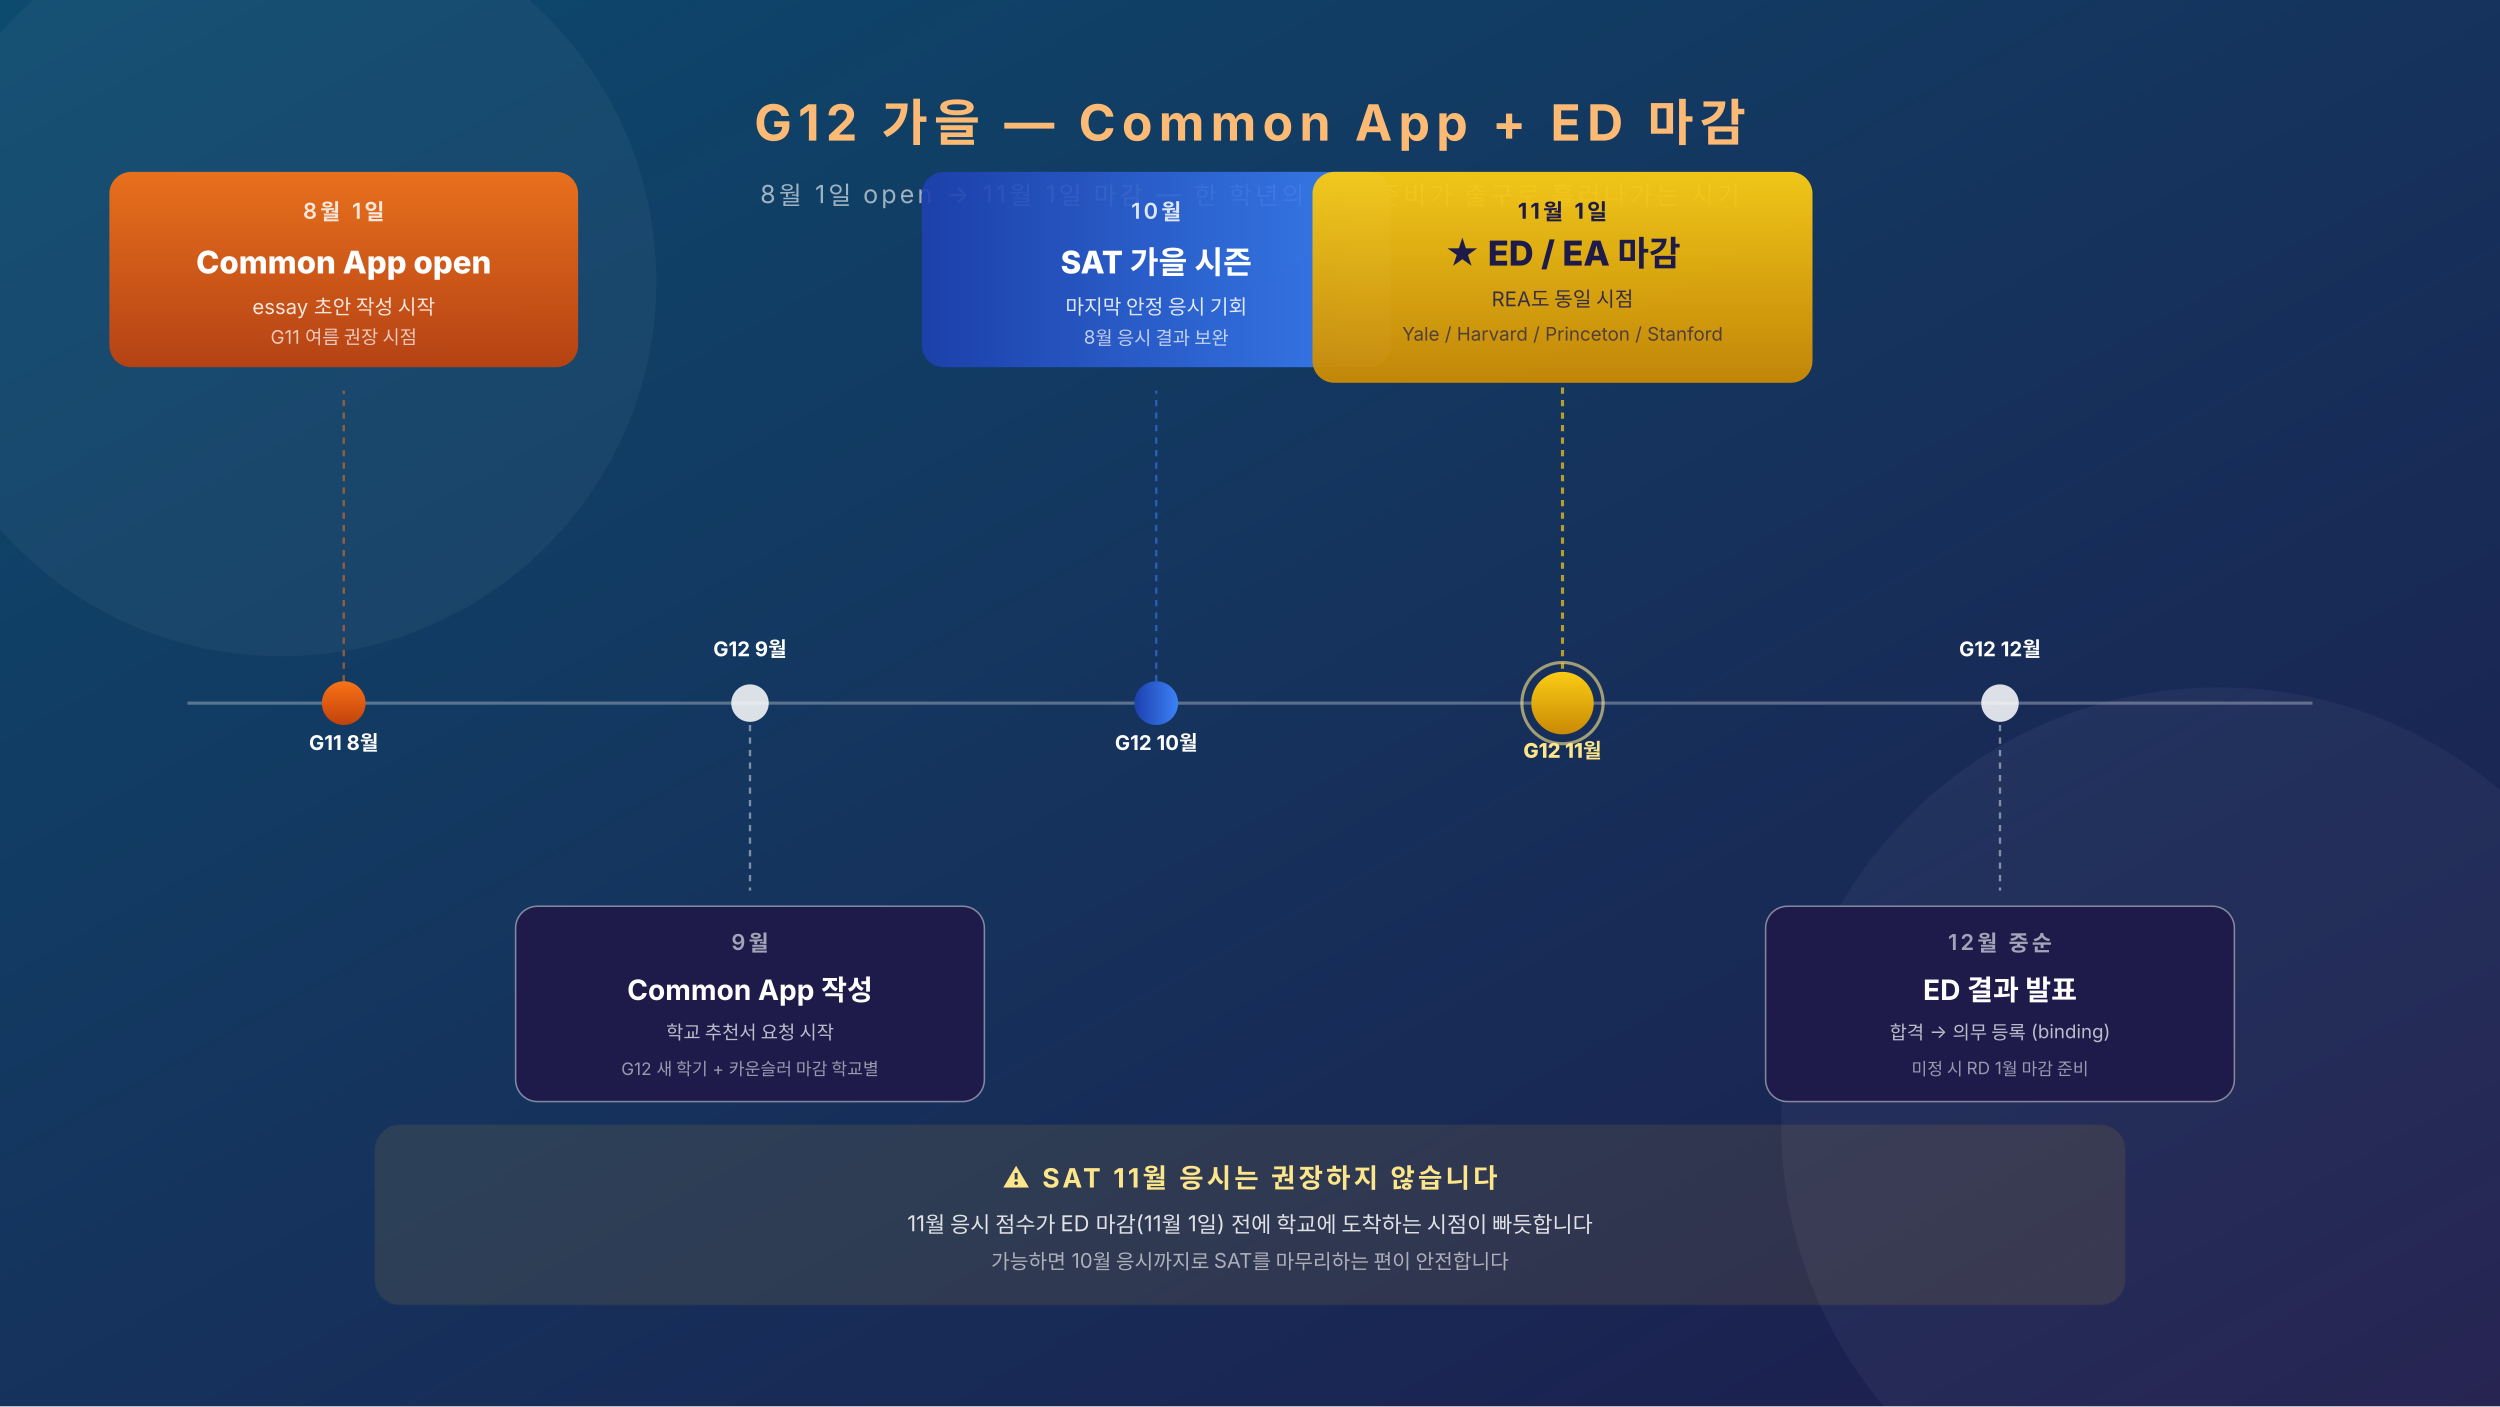
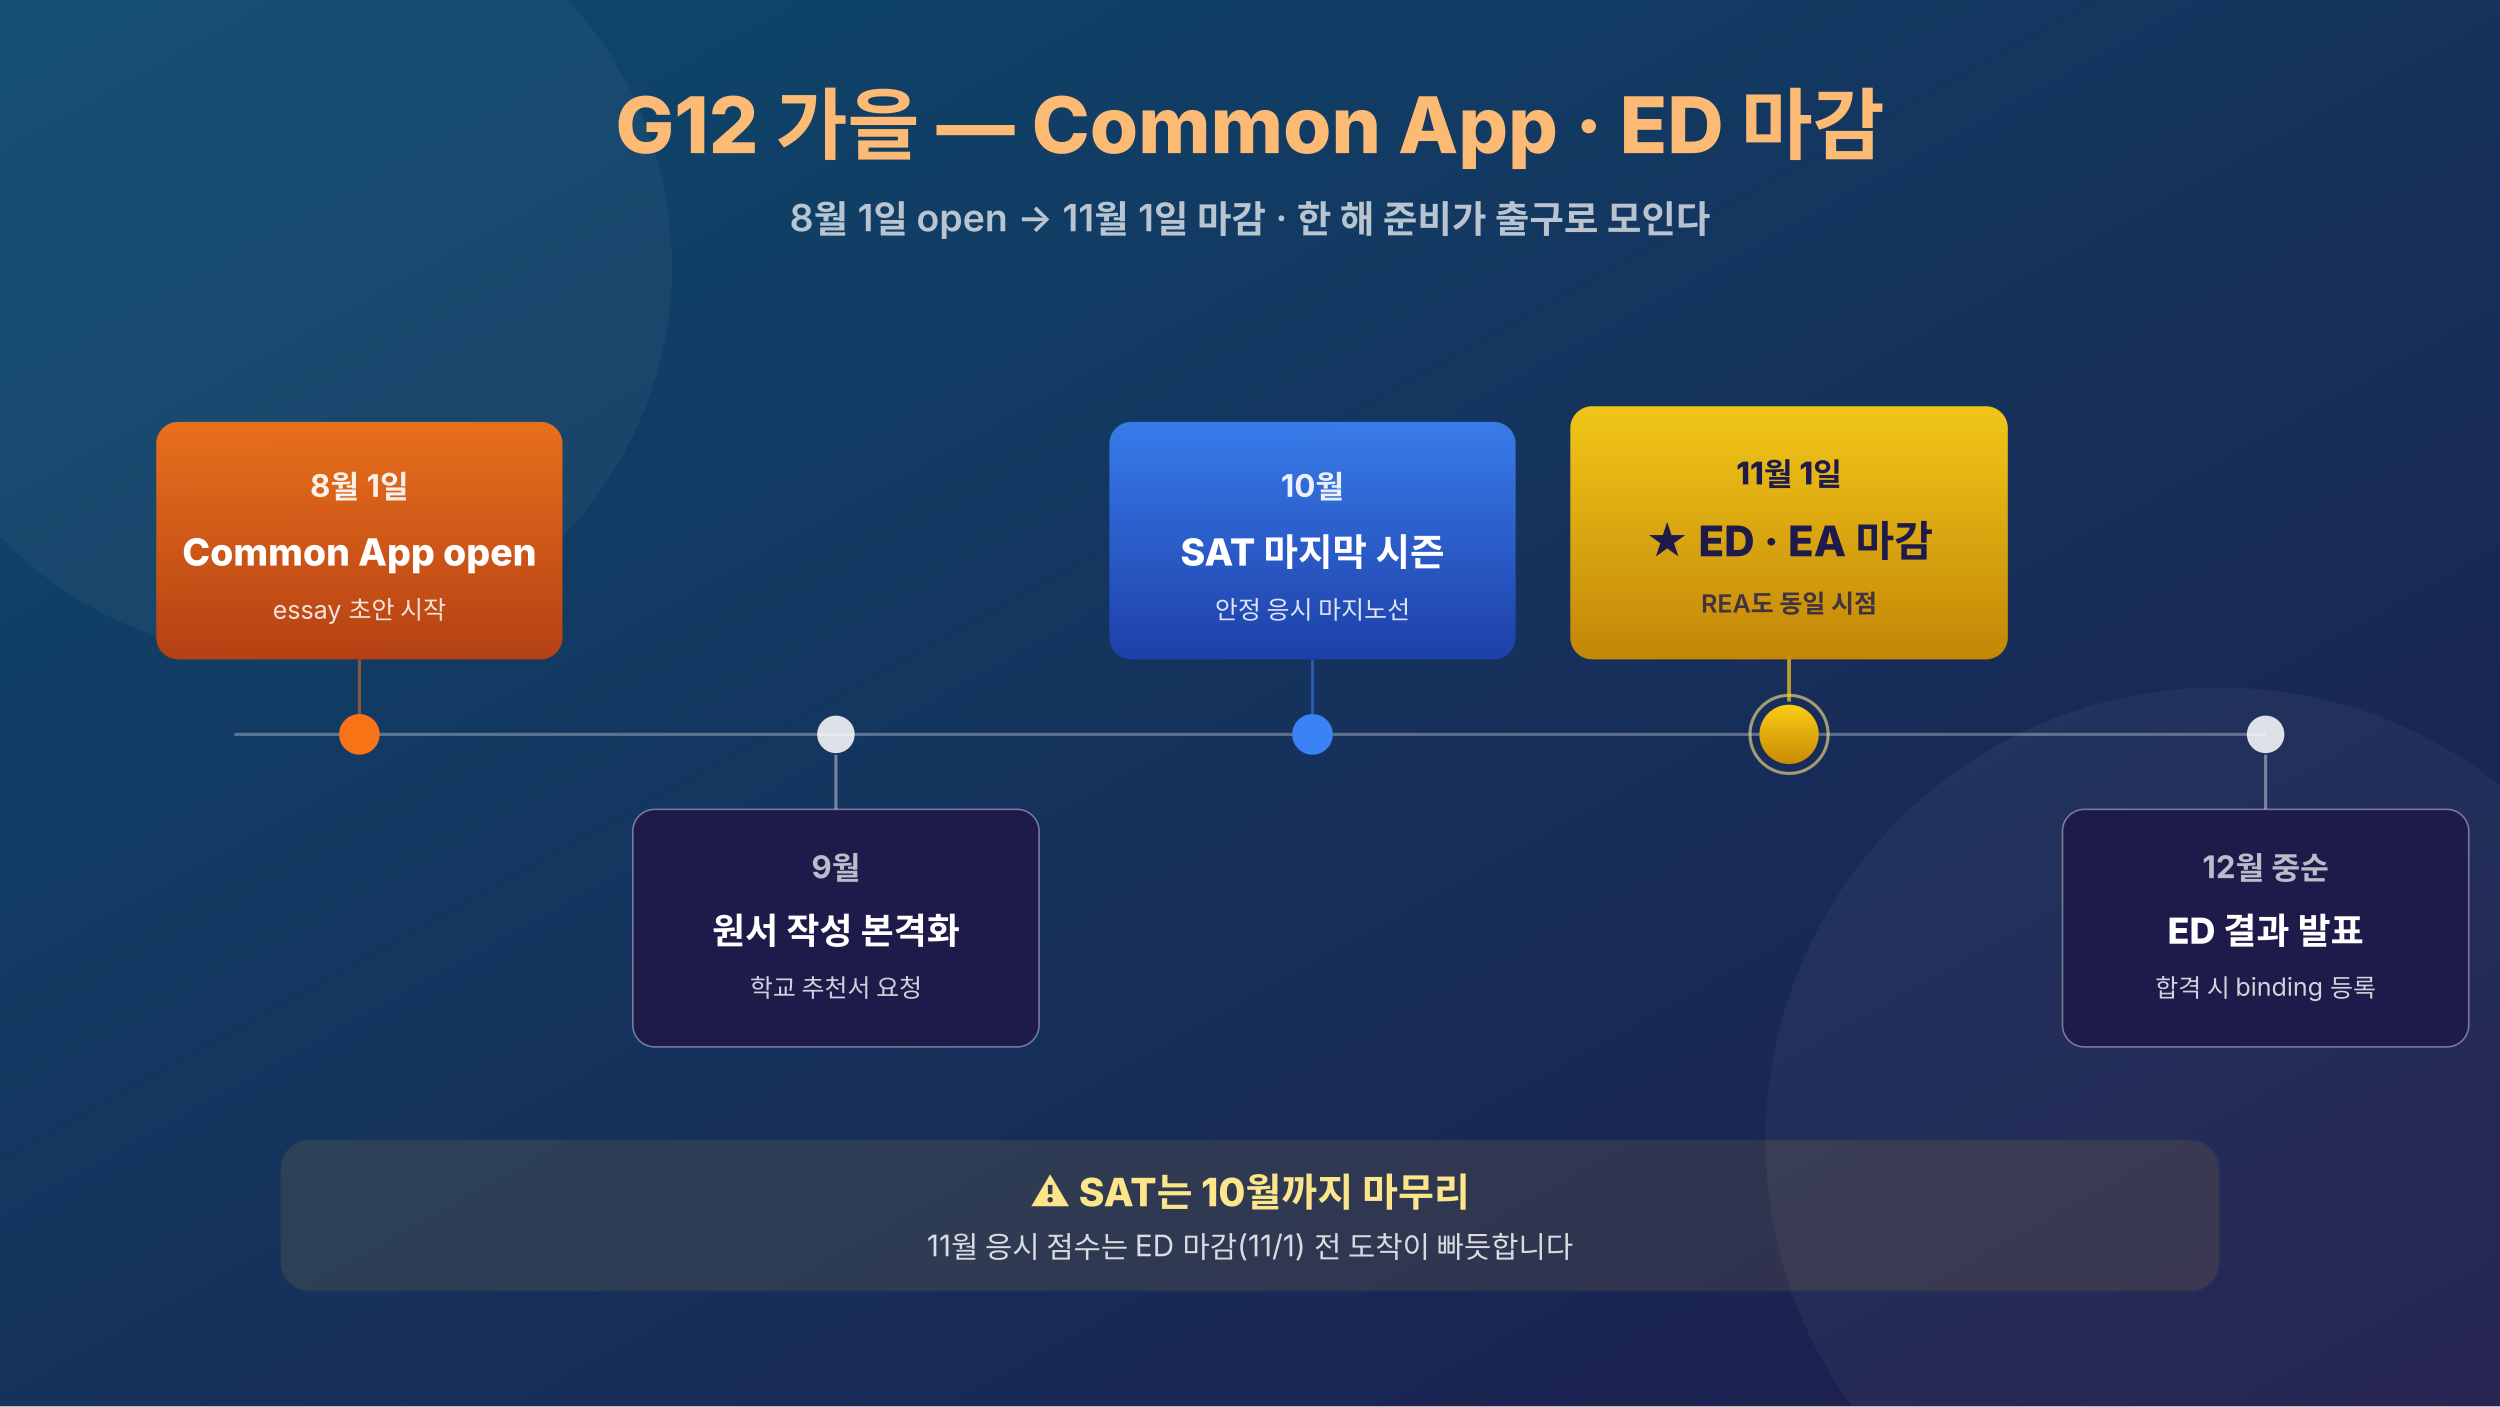
<svg xmlns="http://www.w3.org/2000/svg" viewBox="0 0 1600 900" preserveAspectRatio="xMidYMid slice">
  <defs>
    <linearGradient id="bgED" x1="0" y1="0" x2="1" y2="1">
      <stop offset="0%" stop-color="#0c4a6e" />
      <stop offset="100%" stop-color="#1e1b4b" />
    </linearGradient>
    <linearGradient id="caOpen" x1="0" y1="0" x2="0" y2="1">
      <stop offset="0%" stop-color="#f97316" />
      <stop offset="100%" stop-color="#c2410c" />
    </linearGradient>
-     <linearGradient id="caDeadline" x1="0" y1="0" x2="0" y2="1">
+     <linearGradient id="satB" x1="0" y1="0" x2="0" y2="1">
+       <stop offset="0%" stop-color="#3b82f6" />
+       <stop offset="100%" stop-color="#1e40af" />
+     </linearGradient>
+     <linearGradient id="dl" x1="0" y1="0" x2="0" y2="1">
      <stop offset="0%" stop-color="#facc15" />
      <stop offset="100%" stop-color="#ca8a04" />
    </linearGradient>
-     <linearGradient id="satGold" x1="0" y1="0" x2="1" y2="0">
-       <stop offset="0%" stop-color="#1e40af" />
-       <stop offset="100%" stop-color="#3b82f6" />
-     </linearGradient>
-     <marker id="arrowED" viewBox="0 0 10 10" refX="8" refY="5" markerWidth="8" markerHeight="8" orient="auto">
-       <path d="M 0 0 L 10 5 L 0 10 z" fill="#ffffff" opacity="0.55" />
-     </marker>
  </defs>
  <rect width="1600" height="900" fill="url(#bgED)" />
-   <circle cx="180" cy="180" r="240" fill="#ffffff" opacity="0.04" />
-   <circle cx="1420" cy="720" r="280" fill="#ffffff" opacity="0.04" />
-   <text x="800" y="90" text-anchor="middle" font-family="-apple-system, sans-serif" font-size="32" font-weight="700" fill="#fdba74" letter-spacing="4">G12 가을 — Common App + ED 마감</text>
-   <text x="800" y="130" text-anchor="middle" font-family="-apple-system, sans-serif" font-size="16" fill="#ffffff" opacity="0.6" letter-spacing="2">8월 1일 open → 11월 1일 마감 — 한 학년의 모든 준비가 출구로 흘러나가는 시기</text>
-   <line x1="120" y1="450" x2="1480" y2="450" stroke="#ffffff" stroke-width="2" opacity="0.3" />
-   <g transform="translate(220, 450)">
-     <circle cx="0" cy="0" r="14" fill="url(#caOpen)" />
-     <line x1="0" y1="-14" x2="0" y2="-200" stroke="#f97316" stroke-width="1.5" opacity="0.55" stroke-dasharray="4,4" />
-     <rect x="-150" y="-340" width="300" height="125" rx="14" fill="url(#caOpen)" opacity="0.92" />
-     <text x="0" y="-310" text-anchor="middle" font-family="-apple-system, sans-serif" font-size="14" font-weight="600" fill="#ffffff" opacity="0.85" letter-spacing="2">8월 1일</text>
-     <text x="0" y="-275" text-anchor="middle" font-family="-apple-system, sans-serif" font-size="20" font-weight="800" fill="#ffffff">Common App open</text>
-     <text x="0" y="-249" text-anchor="middle" font-family="-apple-system, sans-serif" font-size="13" fill="#ffffff" opacity="0.85">essay 초안 작성 시작</text>
-     <text x="0" y="-230" text-anchor="middle" font-family="-apple-system, sans-serif" font-size="12" fill="#ffffff" opacity="0.7">G11 여름 권장 시점</text>
-     <text x="0" y="30" text-anchor="middle" font-family="-apple-system, sans-serif" font-size="13" font-weight="700" fill="#ffffff">G11 8월</text>
+   <circle cx="180" cy="170" r="250" fill="#ffffff" opacity="0.04" />
+   <circle cx="1420" cy="730" r="290" fill="#ffffff" opacity="0.04" />
+   <text x="800" y="98" text-anchor="middle" font-family="-apple-system, sans-serif" font-size="50" font-weight="800" fill="#fdba74">G12 가을 — Common App · ED 마감</text>
+   <text x="800" y="148" text-anchor="middle" font-family="-apple-system, sans-serif" font-size="24" font-weight="600" fill="#ffffff" opacity="0.7">8월 1일 open → 11월 1일 마감 · 한 해 준비가 출구로 모인다</text>
+   <line x1="150" y1="470" x2="1450" y2="470" stroke="#ffffff" stroke-width="2" opacity="0.3" />
+   <g transform="translate(230, 470)">
+     <circle cx="0" cy="0" r="13" fill="#f97316" />
+     <line x1="0" y1="-13" x2="0" y2="-48" stroke="#f97316" stroke-width="2" opacity="0.5" />
+     <rect x="-130" y="-200" width="260" height="152" rx="14" fill="url(#caOpen)" opacity="0.92" />
+     <text x="0" y="-152" text-anchor="middle" font-family="-apple-system, sans-serif" font-size="20" font-weight="700" fill="#ffffff" opacity="0.9">8월 1일</text>
+     <text x="0" y="-108" text-anchor="middle" font-family="-apple-system, sans-serif" font-size="24" font-weight="800" fill="#ffffff">Common App open</text>
+     <text x="0" y="-74" text-anchor="middle" font-family="-apple-system, sans-serif" font-size="16" fill="#ffffff" opacity="0.85">essay 초안 시작</text>
  </g>
-   <g transform="translate(480, 450)">
+   <g transform="translate(535, 470)">
    <circle cx="0" cy="0" r="12" fill="#ffffff" opacity="0.85" />
-     <line x1="0" y1="14" x2="0" y2="120" stroke="#ffffff" stroke-width="1.5" opacity="0.45" stroke-dasharray="4,4" />
-     <rect x="-150" y="130" width="300" height="125" rx="14" fill="#1e1b4b" stroke="#ffffff" stroke-width="1" stroke-opacity="0.45" />
-     <text x="0" y="158" text-anchor="middle" font-family="-apple-system, sans-serif" font-size="14" font-weight="600" fill="#ffffff" opacity="0.6" letter-spacing="2">9월</text>
-     <text x="0" y="190" text-anchor="middle" font-family="-apple-system, sans-serif" font-size="18" font-weight="700" fill="#ffffff">Common App 작성</text>
-     <text x="0" y="215" text-anchor="middle" font-family="-apple-system, sans-serif" font-size="12" fill="#ffffff" opacity="0.7">학교 추천서 요청 시작</text>
-     <text x="0" y="238" text-anchor="middle" font-family="-apple-system, sans-serif" font-size="11" fill="#ffffff" opacity="0.55">G12 새 학기 + 카운슬러 마감 학교별</text>
-     <text x="0" y="-30" text-anchor="middle" font-family="-apple-system, sans-serif" font-size="13" font-weight="700" fill="#ffffff">G12 9월</text>
+     <line x1="0" y1="13" x2="0" y2="48" stroke="#ffffff" stroke-width="2" opacity="0.4" />
+     <rect x="-130" y="48" width="260" height="152" rx="14" fill="#1e1b4b" stroke="#ffffff" stroke-width="1" stroke-opacity="0.4" />
+     <text x="0" y="92" text-anchor="middle" font-family="-apple-system, sans-serif" font-size="20" font-weight="700" fill="#ffffff" opacity="0.7">9월</text>
+     <text x="0" y="134" text-anchor="middle" font-family="-apple-system, sans-serif" font-size="23" font-weight="800" fill="#ffffff">원서 작성 본격화</text>
+     <text x="0" y="168" text-anchor="middle" font-family="-apple-system, sans-serif" font-size="16" fill="#ffffff" opacity="0.8">학교 추천서 요청</text>
  </g>
-   <g transform="translate(740, 450)">
-     <circle cx="0" cy="0" r="14" fill="url(#satGold)" />
-     <line x1="0" y1="-14" x2="0" y2="-200" stroke="#3b82f6" stroke-width="1.5" opacity="0.55" stroke-dasharray="4,4" />
-     <rect x="-150" y="-340" width="300" height="125" rx="14" fill="url(#satGold)" opacity="0.92" />
-     <text x="0" y="-310" text-anchor="middle" font-family="-apple-system, sans-serif" font-size="14" font-weight="600" fill="#ffffff" opacity="0.85" letter-spacing="2">10월</text>
-     <text x="0" y="-275" text-anchor="middle" font-family="-apple-system, sans-serif" font-size="20" font-weight="800" fill="#ffffff">SAT 가을 시즌</text>
-     <text x="0" y="-249" text-anchor="middle" font-family="-apple-system, sans-serif" font-size="13" fill="#ffffff" opacity="0.85">마지막 안정 응시 기회</text>
-     <text x="0" y="-230" text-anchor="middle" font-family="-apple-system, sans-serif" font-size="12" fill="#ffffff" opacity="0.7">8월 응시 결과 보완</text>
-     <text x="0" y="30" text-anchor="middle" font-family="-apple-system, sans-serif" font-size="13" font-weight="700" fill="#ffffff">G12 10월</text>
+   <g transform="translate(840, 470)">
+     <circle cx="0" cy="0" r="13" fill="#3b82f6" />
+     <line x1="0" y1="-13" x2="0" y2="-48" stroke="#3b82f6" stroke-width="2" opacity="0.5" />
+     <rect x="-130" y="-200" width="260" height="152" rx="14" fill="url(#satB)" opacity="0.92" />
+     <text x="0" y="-152" text-anchor="middle" font-family="-apple-system, sans-serif" font-size="20" font-weight="700" fill="#ffffff" opacity="0.9">10월</text>
+     <text x="0" y="-108" text-anchor="middle" font-family="-apple-system, sans-serif" font-size="24" font-weight="800" fill="#ffffff">SAT 마지막 시즌</text>
+     <text x="0" y="-74" text-anchor="middle" font-family="-apple-system, sans-serif" font-size="16" fill="#ffffff" opacity="0.85">안정 응시 마지노선</text>
  </g>
-   <g transform="translate(1000, 450)">
-     <circle cx="0" cy="0" r="20" fill="url(#caDeadline)" />
-     <circle cx="0" cy="0" r="26" fill="none" stroke="#fde68a" stroke-width="2" opacity="0.6" />
-     <line x1="0" y1="-22" x2="0" y2="-205" stroke="#facc15" stroke-width="2" opacity="0.7" stroke-dasharray="4,4" />
-     <rect x="-160" y="-340" width="320" height="135" rx="14" fill="url(#caDeadline)" opacity="0.95" />
-     <text x="0" y="-310" text-anchor="middle" font-family="-apple-system, sans-serif" font-size="14" font-weight="700" fill="#1e1b4b" letter-spacing="2">11월 1일</text>
-     <text x="0" y="-280" text-anchor="middle" font-family="-apple-system, sans-serif" font-size="22" font-weight="800" fill="#1e1b4b">★ ED / EA 마감</text>
-     <text x="0" y="-254" text-anchor="middle" font-family="-apple-system, sans-serif" font-size="13" fill="#1e1b4b" opacity="0.85">REA도 동일 시점</text>
-     <text x="0" y="-232" text-anchor="middle" font-family="-apple-system, sans-serif" font-size="12" fill="#1e1b4b" opacity="0.7">Yale / Harvard / Princeton / Stanford</text>
-     <text x="0" y="35" text-anchor="middle" font-family="-apple-system, sans-serif" font-size="13" font-weight="800" fill="#fde68a">G12 11월</text>
+   <g transform="translate(1145, 470)">
+     <circle cx="0" cy="0" r="19" fill="url(#dl)" />
+     <circle cx="0" cy="0" r="25" fill="none" stroke="#fde68a" stroke-width="2" opacity="0.6" />
+     <line x1="0" y1="-21" x2="0" y2="-50" stroke="#facc15" stroke-width="2.5" opacity="0.7" />
+     <rect x="-140" y="-210" width="280" height="162" rx="14" fill="url(#dl)" opacity="0.96" />
+     <text x="0" y="-160" text-anchor="middle" font-family="-apple-system, sans-serif" font-size="20" font-weight="800" fill="#1e1b4b">11월 1일</text>
+     <text x="0" y="-114" text-anchor="middle" font-family="-apple-system, sans-serif" font-size="27" font-weight="800" fill="#1e1b4b">★ ED · EA 마감</text>
+     <text x="0" y="-78" text-anchor="middle" font-family="-apple-system, sans-serif" font-size="16" font-weight="600" fill="#1e1b4b" opacity="0.8">REA도 동일 시점</text>
  </g>
-   <g transform="translate(1280, 450)">
+   <g transform="translate(1450, 470)">
    <circle cx="0" cy="0" r="12" fill="#ffffff" opacity="0.85" />
-     <line x1="0" y1="14" x2="0" y2="120" stroke="#ffffff" stroke-width="1.5" opacity="0.45" stroke-dasharray="4,4" />
-     <rect x="-150" y="130" width="300" height="125" rx="14" fill="#1e1b4b" stroke="#ffffff" stroke-width="1" stroke-opacity="0.45" />
-     <text x="0" y="158" text-anchor="middle" font-family="-apple-system, sans-serif" font-size="14" font-weight="600" fill="#ffffff" opacity="0.6" letter-spacing="2">12월 중순</text>
-     <text x="0" y="190" text-anchor="middle" font-family="-apple-system, sans-serif" font-size="18" font-weight="700" fill="#ffffff">ED 결과 발표</text>
-     <text x="0" y="215" text-anchor="middle" font-family="-apple-system, sans-serif" font-size="12" fill="#ffffff" opacity="0.7">합격 → 의무 등록 (binding)</text>
-     <text x="0" y="238" text-anchor="middle" font-family="-apple-system, sans-serif" font-size="11" fill="#ffffff" opacity="0.55">미정 시 RD 1월 마감 준비</text>
-     <text x="0" y="-30" text-anchor="middle" font-family="-apple-system, sans-serif" font-size="13" font-weight="700" fill="#ffffff">G12 12월</text>
+     <line x1="0" y1="13" x2="0" y2="48" stroke="#ffffff" stroke-width="2" opacity="0.4" />
+     <rect x="-130" y="48" width="260" height="152" rx="14" fill="#1e1b4b" stroke="#ffffff" stroke-width="1" stroke-opacity="0.4" />
+     <text x="0" y="92" text-anchor="middle" font-family="-apple-system, sans-serif" font-size="20" font-weight="700" fill="#ffffff" opacity="0.7">12월 중순</text>
+     <text x="0" y="134" text-anchor="middle" font-family="-apple-system, sans-serif" font-size="23" font-weight="800" fill="#ffffff">ED 결과 발표</text>
+     <text x="0" y="168" text-anchor="middle" font-family="-apple-system, sans-serif" font-size="16" fill="#ffffff" opacity="0.8">합격 시 binding 등록</text>
  </g>
-   <g transform="translate(800, 720)">
-     <rect x="-560" y="0" width="1120" height="115" rx="16" fill="#fbbf24" opacity="0.10" stroke="#fbbf24" stroke-width="1" stroke-opacity="0.4" />
-     <text x="0" y="40" text-anchor="middle" font-family="-apple-system, sans-serif" font-size="17" font-weight="700" fill="#fde68a" letter-spacing="2">⚠ SAT 11월 응시는 권장하지 않습니다</text>
-     <text x="0" y="68" text-anchor="middle" font-family="-apple-system, sans-serif" font-size="14" fill="#ffffff" opacity="0.85">11월 응시 점수가 ED 마감(11월 1일) 전에 학교에 도착하는 시점이 빠듯합니다</text>
-     <text x="0" y="92" text-anchor="middle" font-family="-apple-system, sans-serif" font-size="13" fill="#ffffff" opacity="0.6">가능하면 10월 응시까지로 SAT를 마무리하는 편이 안전합니다</text>
+   <g transform="translate(800, 730)">
+     <rect x="-620" y="0" width="1240" height="96" rx="18" fill="#fbbf24" opacity="0.1" stroke="#fbbf24" stroke-width="1.5" stroke-opacity="0.45" />
+     <text x="0" y="42" text-anchor="middle" font-family="-apple-system, sans-serif" font-size="25" font-weight="800" fill="#fde68a">⚠ SAT는 10월까지 마무리</text>
+     <text x="0" y="74" text-anchor="middle" font-family="-apple-system, sans-serif" font-size="19" fill="#ffffff" opacity="0.82">11월 응시 점수는 ED 마감(11/1) 전 도착이 빠듯합니다</text>
  </g>
</svg>
